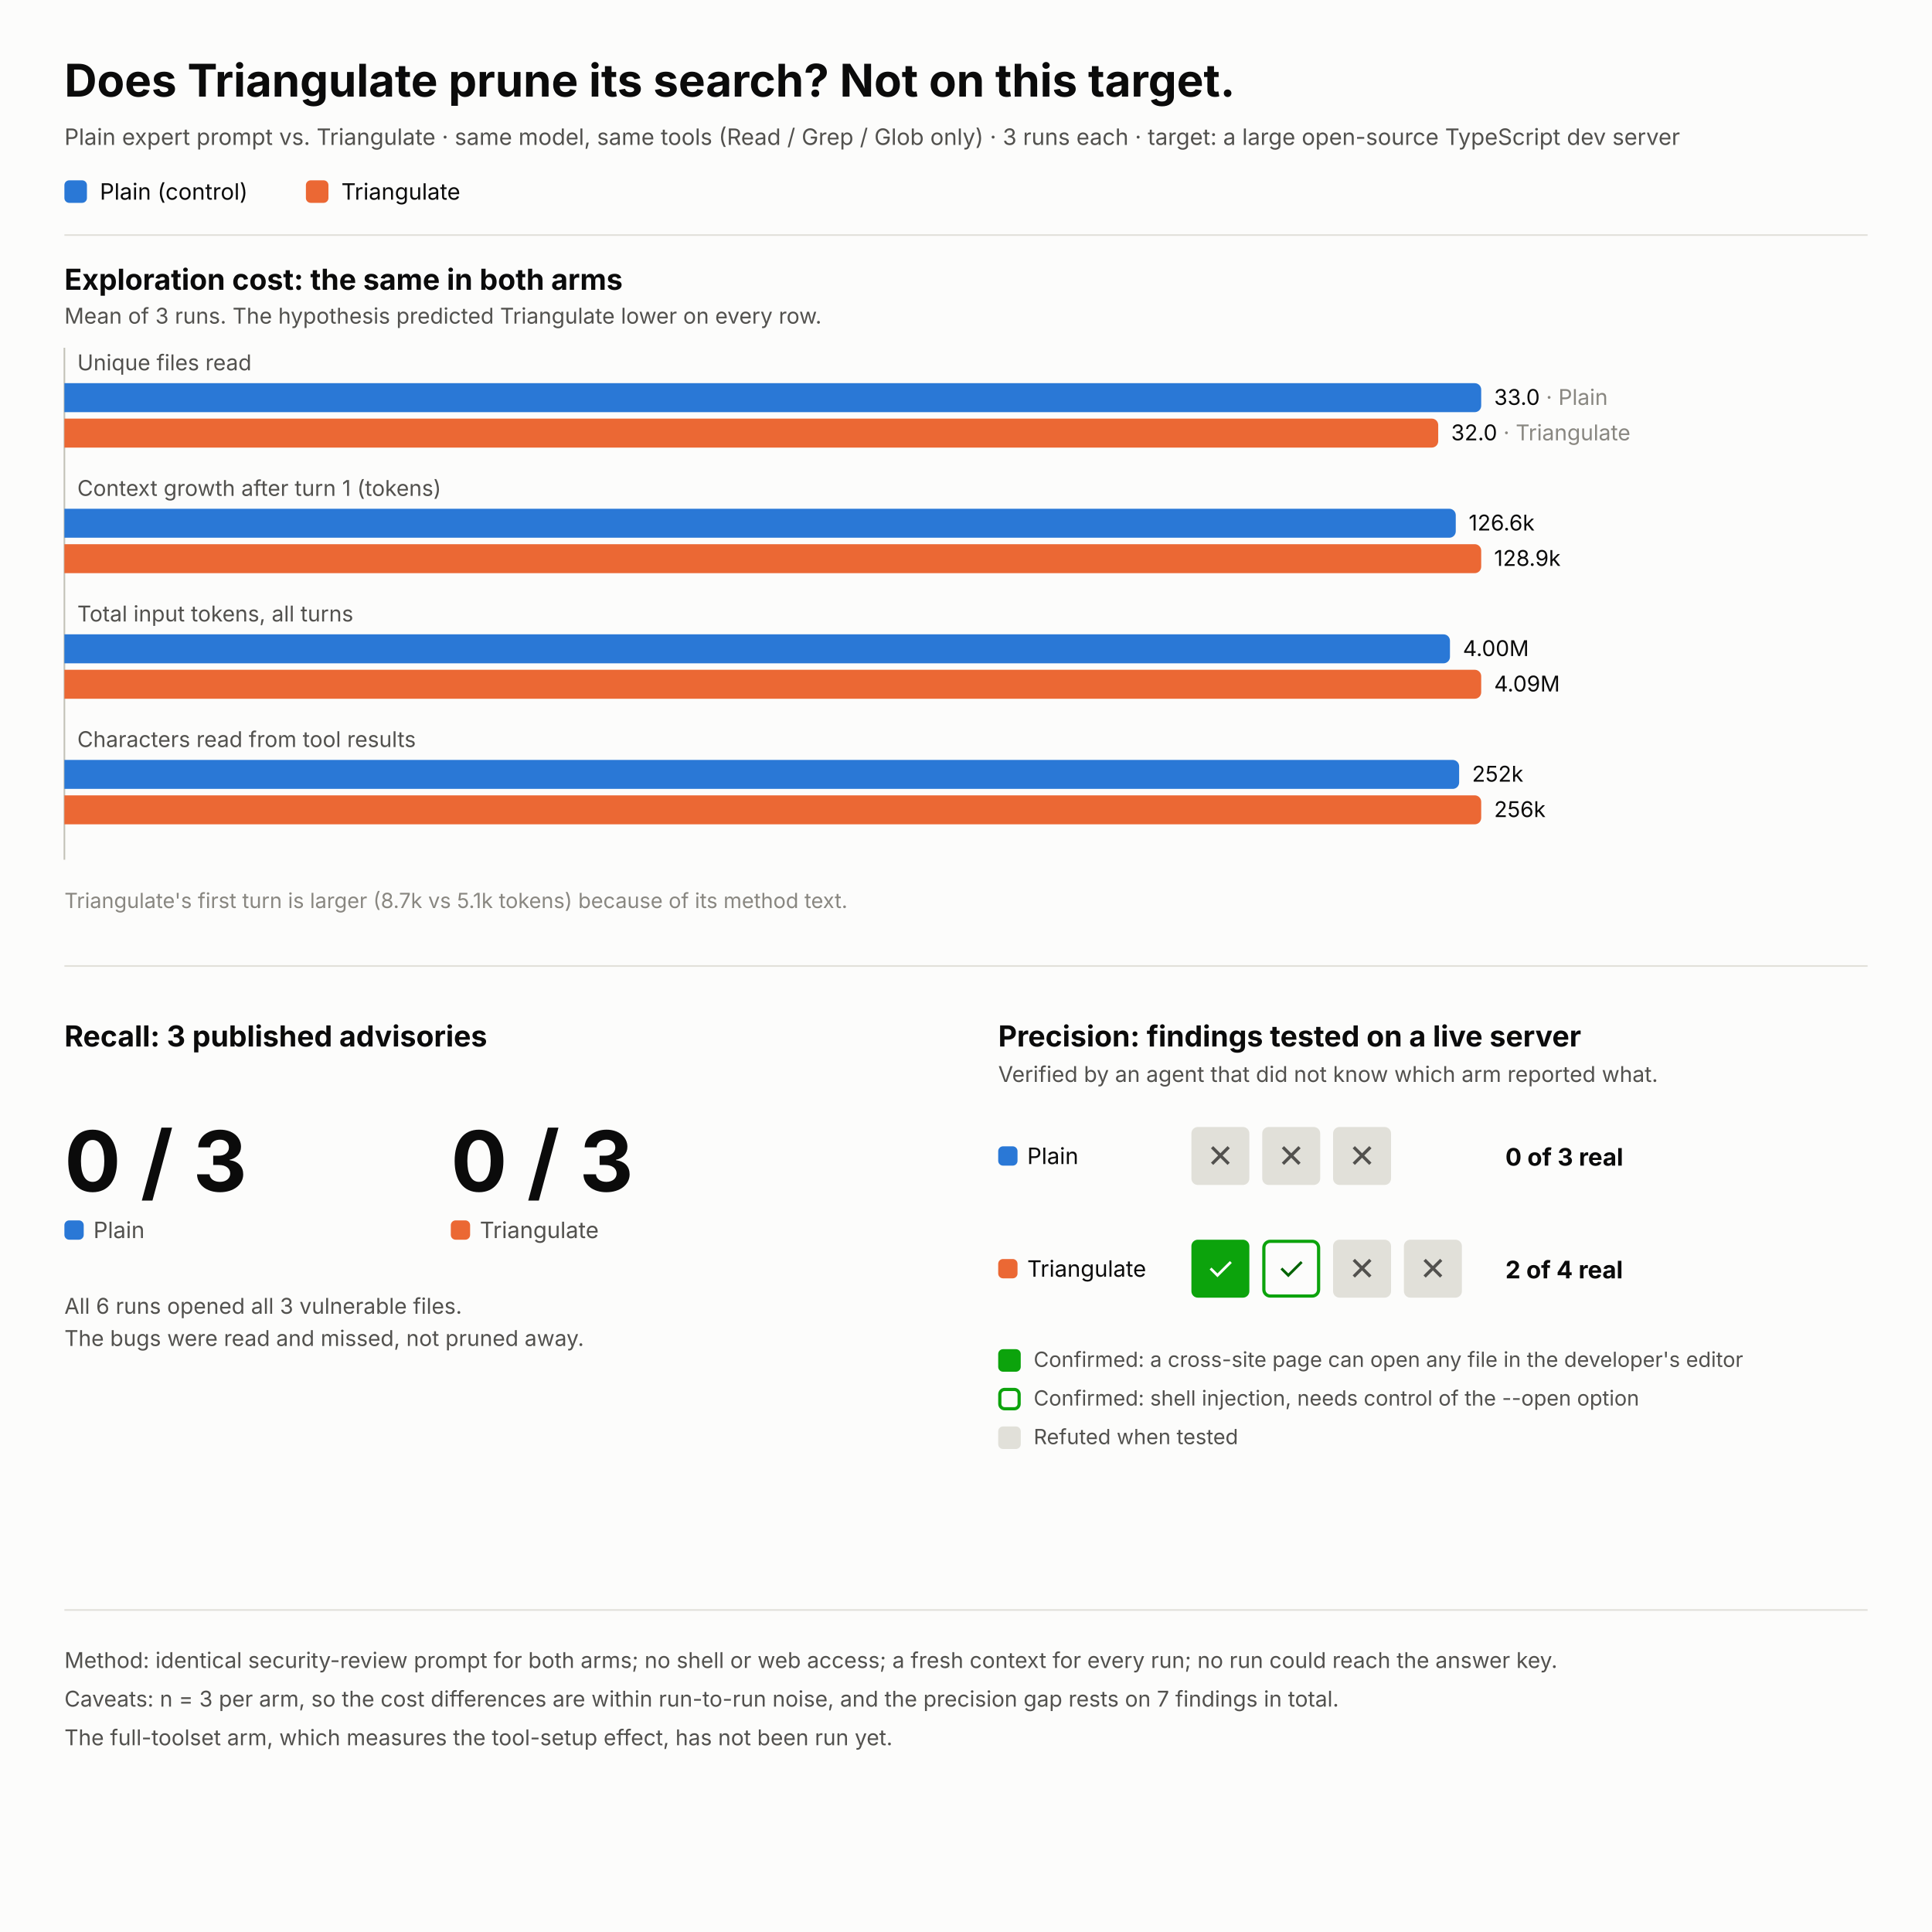
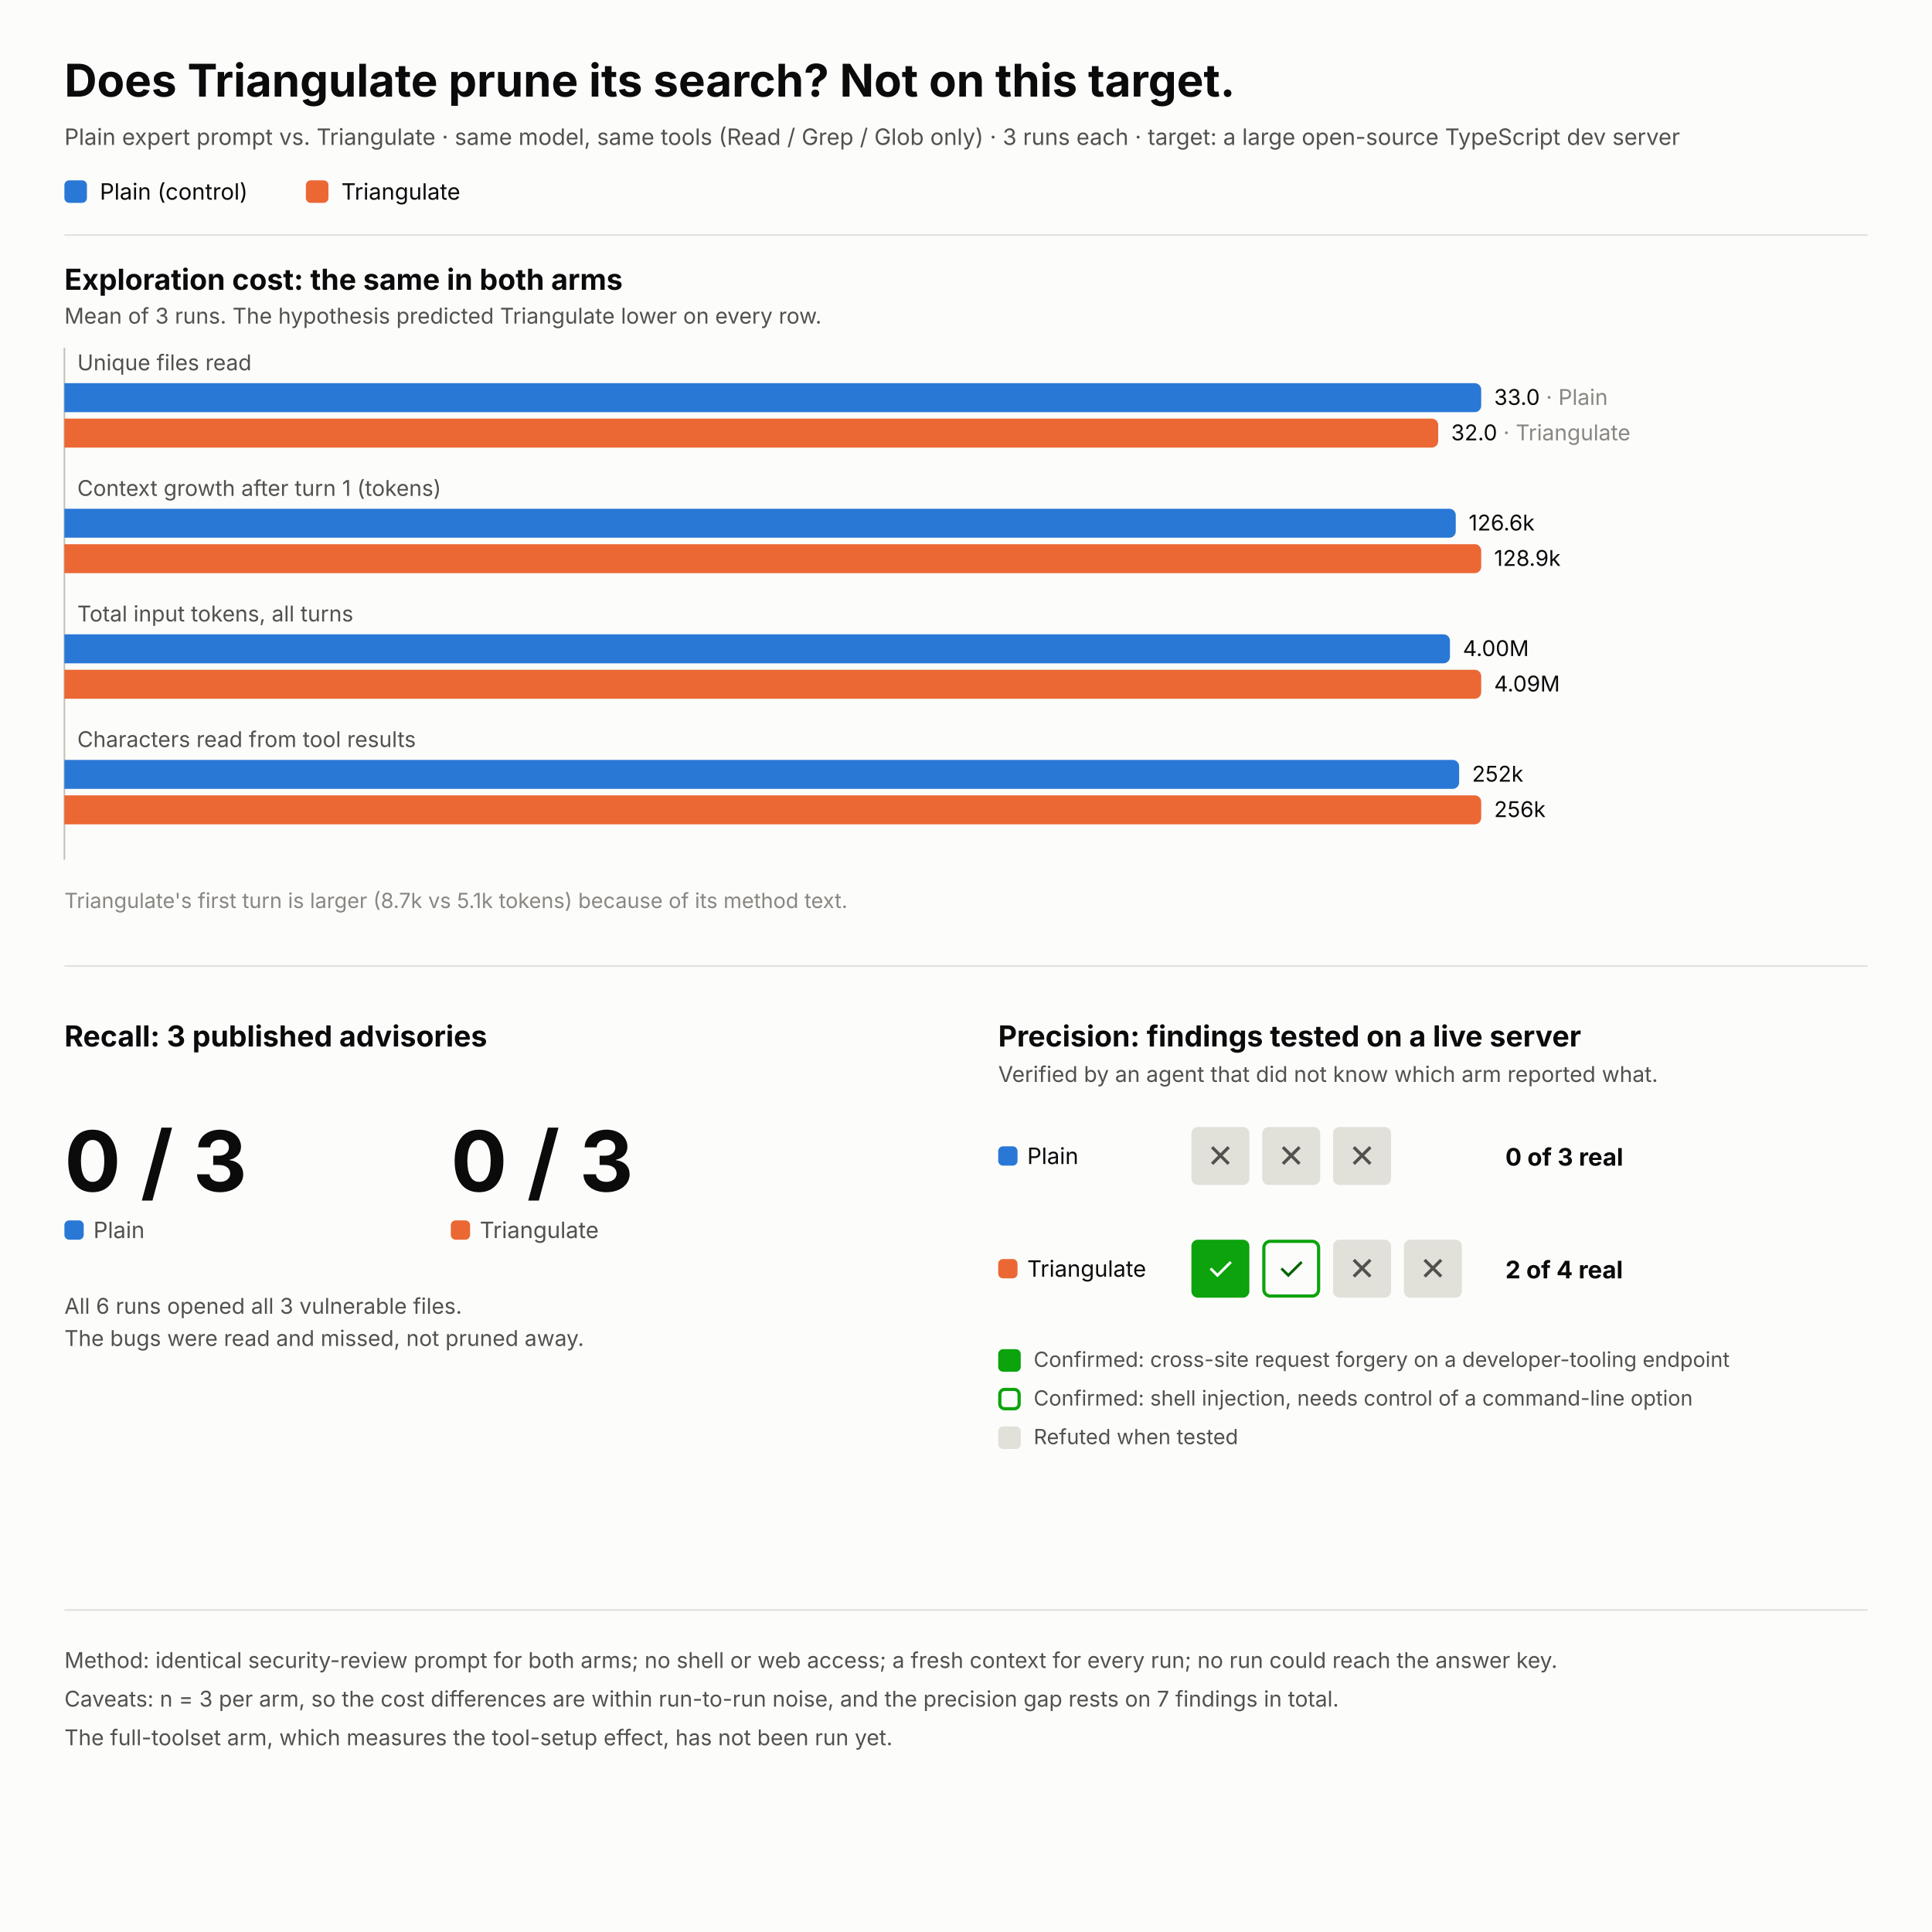
<svg xmlns="http://www.w3.org/2000/svg" width="1200" height="1200" viewBox="0 0 1200 1200" font-family="system-ui, -apple-system, 'Segoe UI', sans-serif">
  <style>
    .bg { fill: #fcfcfb; }
    .ink { fill: #0b0b0b; }
    .ink2 { fill: #52514e; }
    .muted { fill: #898781; }
    .s1 { fill: #2a78d6; }
    .s2 { fill: #eb6834; }
    .axis { stroke: #c3c2b7; stroke-width: 1; }
    .rule { stroke: #e1e0d9; stroke-width: 1; }
    .good { fill: #0ca30c; }
    .refuted { fill: #e1e0d9; }
  </style>
  <rect class="bg" width="1200" height="1200" />
  <text x="40" y="60" font-size="28" font-weight="700" class="ink">Does Triangulate prune its search? Not on this target.</text>
  <text x="40" y="90" font-size="14" class="ink2">Plain expert prompt vs. Triangulate · same model, same tools (Read / Grep / Glob only) · 3 runs each · target: a large open-source TypeScript dev server</text>
  <rect x="40" y="112" width="14" height="14" rx="3" class="s1" />
  <text x="62" y="124" font-size="14" class="ink">Plain (control)</text>
  <rect x="190" y="112" width="14" height="14" rx="3" class="s2" />
  <text x="212" y="124" font-size="14" class="ink">Triangulate</text>
  <line x1="40" y1="146" x2="1160" y2="146" class="rule" />
  <text x="40" y="180" font-size="18" font-weight="700" class="ink">Exploration cost: the same in both arms</text>
  <text x="40" y="201" font-size="13.5" class="ink2">Mean of 3 runs. The hypothesis predicted Triangulate lower on every row.</text>
  <line x1="40" y1="216" x2="40" y2="534" class="axis" />
  <text x="48" y="230" font-size="13.5" class="ink2">Unique files read</text>
  <path class="s1" d="M40 238 h876 a4 4 0 0 1 4 4 v10 a4 4 0 0 1 -4 4 h-876 z" />
  <path class="s2" d="M40 260 h849.3 a4 4 0 0 1 4 4 v10 a4 4 0 0 1 -4 4 h-849.3 z" />
  <text x="928" y="251.5" font-size="13.5" class="ink">33.0 <tspan class="muted">· Plain</tspan>
  </text>
  <text x="901.3" y="273.5" font-size="13.5" class="ink">32.0 <tspan class="muted">· Triangulate</tspan>
  </text>
  <text x="48" y="308" font-size="13.5" class="ink2">Context growth after turn 1 (tokens)</text>
  <path class="s1" d="M40 316 h860.2 a4 4 0 0 1 4 4 v10 a4 4 0 0 1 -4 4 h-860.2 z" />
  <path class="s2" d="M40 338 h876 a4 4 0 0 1 4 4 v10 a4 4 0 0 1 -4 4 h-876 z" />
  <text x="912.2" y="329.5" font-size="13.5" class="ink">126.6k</text>
  <text x="928" y="351.5" font-size="13.5" class="ink">128.9k</text>
  <text x="48" y="386" font-size="13.5" class="ink2">Total input tokens, all turns</text>
  <path class="s1" d="M40 394 h856.6 a4 4 0 0 1 4 4 v10 a4 4 0 0 1 -4 4 h-856.6 z" />
  <path class="s2" d="M40 416 h876 a4 4 0 0 1 4 4 v10 a4 4 0 0 1 -4 4 h-876 z" />
  <text x="908.6" y="407.5" font-size="13.5" class="ink">4.00M</text>
  <text x="928" y="429.5" font-size="13.5" class="ink">4.09M</text>
  <text x="48" y="464" font-size="13.5" class="ink2">Characters read from tool results</text>
  <path class="s1" d="M40 472 h862.3 a4 4 0 0 1 4 4 v10 a4 4 0 0 1 -4 4 h-862.3 z" />
  <path class="s2" d="M40 494 h876 a4 4 0 0 1 4 4 v10 a4 4 0 0 1 -4 4 h-876 z" />
  <text x="914.3" y="485.5" font-size="13.5" class="ink">252k</text>
  <text x="928" y="507.5" font-size="13.5" class="ink">256k</text>
  <text x="40" y="564" font-size="13" class="muted">Triangulate's first turn is larger (8.7k vs 5.1k tokens) because of its method text.</text>
  <line x1="40" y1="600" x2="1160" y2="600" class="rule" />
  <text x="40" y="650" font-size="18" font-weight="700" class="ink">Recall: 3 published advisories</text>
  <text x="40" y="740" font-size="52" font-weight="700" class="ink">0 / 3</text>
  <rect x="40" y="758" width="12" height="12" rx="3" class="s1" />
  <text x="58" y="769" font-size="14" class="ink2">Plain</text>
  <text x="280" y="740" font-size="52" font-weight="700" class="ink">0 / 3</text>
  <rect x="280" y="758" width="12" height="12" rx="3" class="s2" />
  <text x="298" y="769" font-size="14" class="ink2">Triangulate</text>
  <text x="40" y="816" font-size="13.5" class="ink2">All 6 runs opened all 3 vulnerable files.</text>
  <text x="40" y="836" font-size="13.5" class="ink2">The bugs were read and missed, not pruned away.</text>
  <text x="620" y="650" font-size="18" font-weight="700" class="ink">Precision: findings tested on a live server</text>
  <text x="620" y="672" font-size="13.5" class="ink2">Verified by an agent that did not know which arm reported what.</text>
  <rect x="620" y="712" width="12" height="12" rx="3" class="s1" />
  <text x="638" y="723" font-size="14" class="ink">Plain</text>
  <g font-size="20" text-anchor="middle">
    <rect x="740" y="700" width="36" height="36" rx="4" class="refuted" />
    <text x="758" y="725" class="ink2">✕</text>
    <rect x="784" y="700" width="36" height="36" rx="4" class="refuted" />
    <text x="802" y="725" class="ink2">✕</text>
    <rect x="828" y="700" width="36" height="36" rx="4" class="refuted" />
    <text x="846" y="725" class="ink2">✕</text>
  </g>
  <text x="935" y="724" font-size="15" font-weight="700" class="ink">0 of 3 real</text>
  <rect x="620" y="782" width="12" height="12" rx="3" class="s2" />
  <text x="638" y="793" font-size="14" class="ink">Triangulate</text>
  <g font-size="20" text-anchor="middle">
    <rect x="740" y="770" width="36" height="36" rx="4" class="good" />
    <text x="758" y="795" fill="#ffffff">✓</text>
    <rect x="785" y="771" width="34" height="34" rx="4" fill="#fcfcfb" stroke="#0ca30c" stroke-width="2" />
    <text x="802" y="795" fill="#006300">✓</text>
    <rect x="828" y="770" width="36" height="36" rx="4" class="refuted" />
    <text x="846" y="795" class="ink2">✕</text>
    <rect x="872" y="770" width="36" height="36" rx="4" class="refuted" />
    <text x="890" y="795" class="ink2">✕</text>
  </g>
  <text x="935" y="794" font-size="15" font-weight="700" class="ink">2 of 4 real</text>
  <g font-size="13">
    <rect x="620" y="838" width="14" height="14" rx="3" class="good" />
-     <text x="642" y="849" class="ink2">Confirmed: a cross-site page can open any file in the developer's editor</text>
+     <text x="642" y="849" class="ink2">Confirmed: cross-site request forgery on a developer-tooling endpoint</text>
    <rect x="621" y="863" width="12" height="12" rx="3" fill="#fcfcfb" stroke="#0ca30c" stroke-width="2" />
-     <text x="642" y="873" class="ink2">Confirmed: shell injection, needs control of the --open option</text>
+     <text x="642" y="873" class="ink2">Confirmed: shell injection, needs control of a command-line option</text>
    <rect x="620" y="886" width="14" height="14" rx="3" class="refuted" />
    <text x="642" y="897" class="ink2">Refuted when tested</text>
  </g>
  <line x1="40" y1="1000" x2="1160" y2="1000" class="rule" />
  <text x="40" y="1036" font-size="13.5" class="ink2">Method: identical security-review prompt for both arms; no shell or web access; a fresh context for every run; no run could reach the answer key.</text>
  <text x="40" y="1060" font-size="13.5" class="ink2">Caveats: n = 3 per arm, so the cost differences are within run-to-run noise, and the precision gap rests on 7 findings in total.</text>
  <text x="40" y="1084" font-size="13.5" class="ink2">The full-toolset arm, which measures the tool-setup effect, has not been run yet.</text>
</svg>
